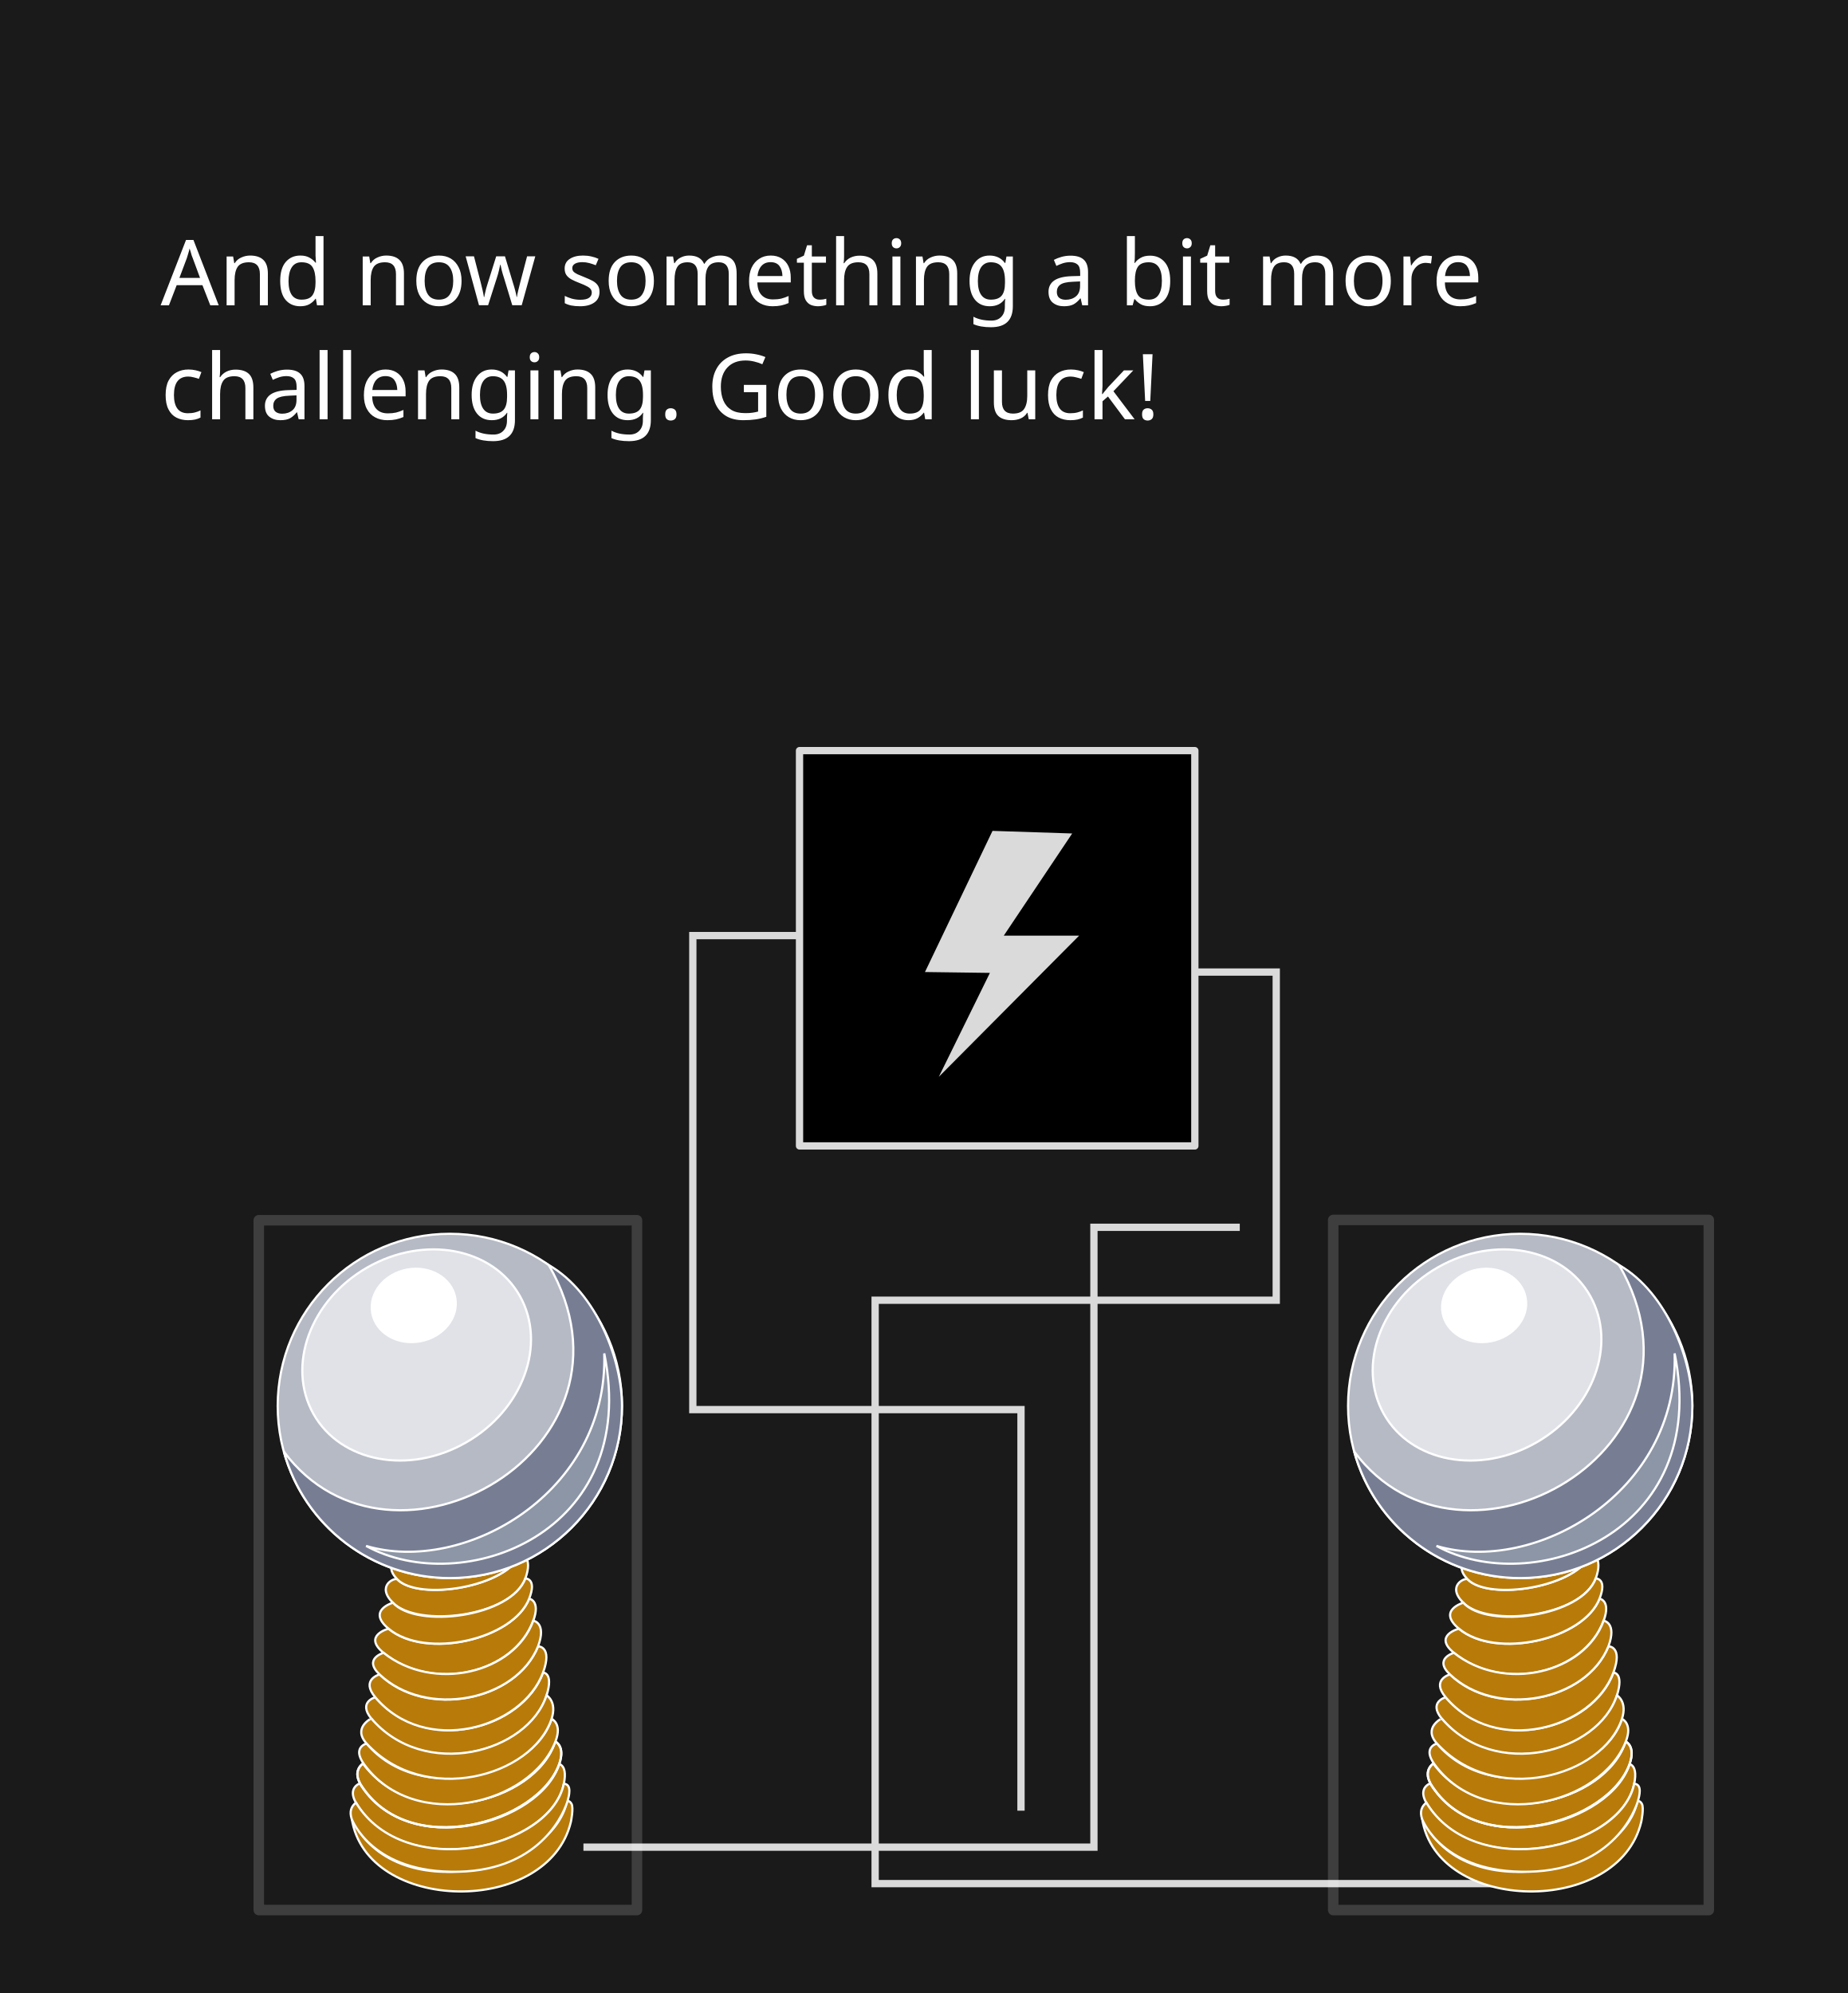
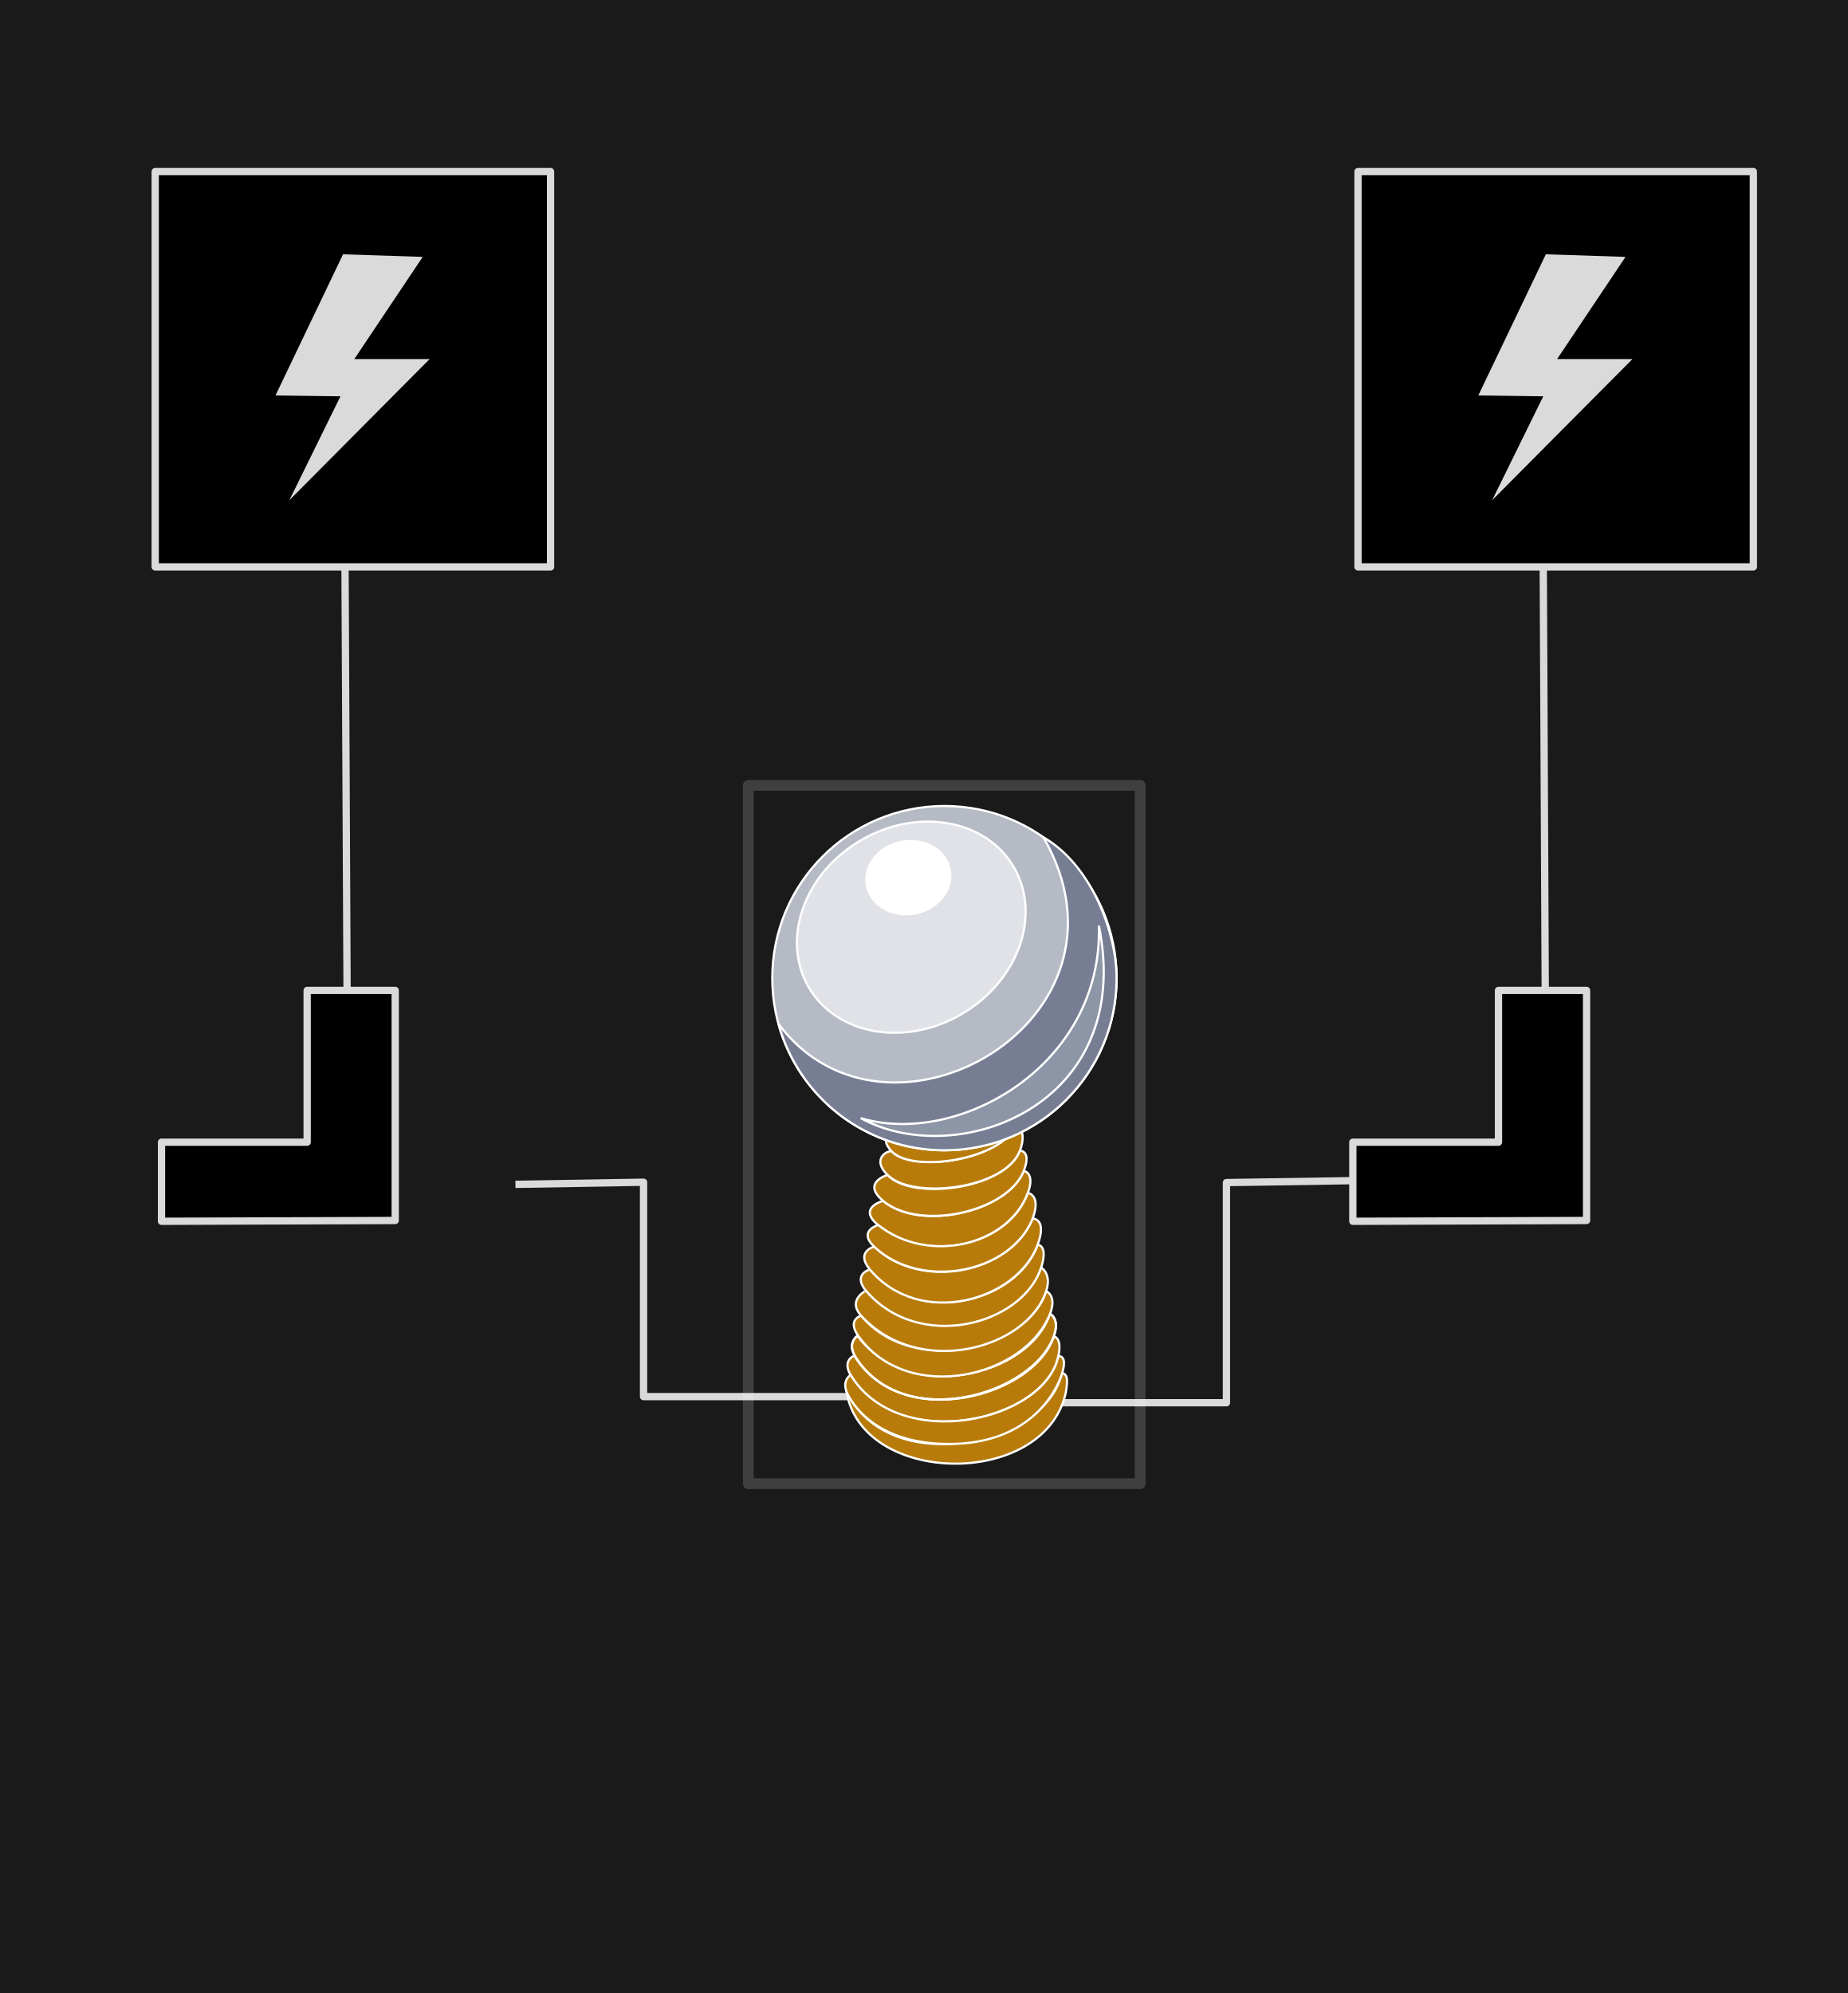
- <svg xmlns="http://www.w3.org/2000/svg" width="253.385" height="273.296" viewBox="0 0 253.385 273.296" id="svg2" version="1.1">
-   <defs id="defs4">
-     <pattern y="0" x="0" height="6" width="6" patternUnits="userSpaceOnUse" id="EMFhbasepattern" />
-   </defs>
-   <g id="background">
-     <rect style="color:#000000;clip-rule:nonzero;display:inline;overflow:visible;visibility:visible;opacity:1;isolation:auto;mix-blend-mode:normal;color-interpolation:sRGB;color-interpolation-filters:linearRGB;solid-color:#000000;solid-opacity:1;fill:#1a1a1a;fill-opacity:1;fill-rule:nonzero;stroke:none;stroke-width:1.459px;stroke-linecap:butt;stroke-linejoin:miter;stroke-miterlimit:4;stroke-dasharray:none;stroke-dashoffset:0;stroke-opacity:1;color-rendering:auto;image-rendering:auto;shape-rendering:auto;text-rendering:auto;enable-background:accumulate" id="rect4145" width="253.764" height="273.719" x="-0.009" y="-0.078" />
+ <svg xmlns="http://www.w3.org/2000/svg" width="253.385" height="273.296" viewBox="0 0 253.385 273.296" preserveAspectRation="xMidYMid meet" id="svg2" version="1.1">
+   <defs id="defs4" />
+   <g id="layer2">
+     <rect style="color:#000000;clip-rule:nonzero;display:inline;overflow:visible;visibility:visible;opacity:1;isolation:auto;mix-blend-mode:normal;color-interpolation:sRGB;color-interpolation-filters:linearRGB;solid-color:#000000;solid-opacity:1;fill:#1a1a1a;fill-opacity:1;fill-rule:nonzero;stroke:none;stroke-width:1.459px;stroke-linecap:butt;stroke-linejoin:miter;stroke-miterlimit:4;stroke-dasharray:none;stroke-dashoffset:0;stroke-opacity:1;color-rendering:auto;image-rendering:auto;shape-rendering:auto;text-rendering:auto;enable-background:accumulate" id="rect4145" width="253.764" height="273.719" x="-0.094" y="-0.371" />
  </g>
-   <g id="powerlines" powerlines="" transform="translate(0,2)" style="display:inline">
-     <path style="display:inline;fill:none;fill-rule:evenodd;stroke:#dadada;stroke-width:1px;stroke-linecap:butt;stroke-linejoin:miter;stroke-opacity:1" d="m 80,251.296 70,0 0,-85 20,0" id="path4333" />
-     <path style="display:inline;fill:none;fill-rule:evenodd;stroke:#dadada;stroke-width:1px;stroke-linecap:butt;stroke-linejoin:miter;stroke-opacity:1" d="m 205,258.296 -85,0 0,-80 55,0 0,-45 -20,0" id="path4329" transform="translate(0,-2)" />
-     <path style="display:inline;fill:none;fill-rule:evenodd;stroke:#dadada;stroke-width:1px;stroke-linecap:butt;stroke-linejoin:miter;stroke-opacity:1" d="m 140,248.296 0,-55 -45,0 0,-65 20,0" id="path4331" transform="translate(0,-2)" />
+   <g transform="translate(-40.68119,12.06823)" id="powerlines">
+     <path style="fill:none;fill-rule:evenodd;stroke:#dadada;stroke-width:1;stroke-linecap:butt;stroke-linejoin:round;stroke-miterlimit:4;stroke-dasharray:none;stroke-opacity:1" d="M 252.28,62.54 L 252.578,126.019" id="path4173" />
+     <path id="path3380" d="M 111.358,150.343 L 128.927,150.045 L 128.927,179.444 L 159.831,179.444" style="fill:none;fill-rule:evenodd;stroke:#dadada;stroke-width:1;stroke-linecap:butt;stroke-linejoin:round;stroke-miterlimit:4;stroke-dasharray:none;stroke-opacity:1" />
+     <path style="fill:none;fill-rule:evenodd;stroke:#dadada;stroke-width:1;stroke-linecap:butt;stroke-linejoin:round;stroke-miterlimit:4;stroke-dasharray:none;stroke-opacity:1" d="M 228.382,149.798 L 208.853,150.096 L 208.853,180.286 L 184.671,180.286" id="path3382" />
+     <path id="path3428" d="M 87.982,63.803 L 88.28,125.187" style="fill:none;fill-rule:evenodd;stroke:#dadada;stroke-width:1;stroke-linecap:butt;stroke-linejoin:round;stroke-miterlimit:4;stroke-dasharray:none;stroke-opacity:1" />
  </g>
-   <g transform="translate(114.5869,48.403)" id="generators">
-     <rect y="54.528" x="-4.956" height="54.208" width="54.208" id="rect4209" style="opacity:1;fill:#000000;fill-opacity:1;stroke:#dadada;stroke-width:1;stroke-linejoin:round;stroke-miterlimit:4;stroke-dasharray:none;stroke-dashoffset:0;stroke-opacity:1" />
+   <g transform="translate(120.5585,34.16972)" id="generators">
+     <rect y="-10.643" x="-99.276" height="54.209" width="54.209" id="rect4209" style="opacity:1;fill:#000000;fill-opacity:1;stroke:#dadada;stroke-width:1;stroke-linejoin:round;stroke-miterlimit:4;stroke-dasharray:none;stroke-dashoffset:0;stroke-opacity:1" />
+     <rect style="opacity:1;fill:#000000;fill-opacity:1;stroke:#dadada;stroke-width:1;stroke-linejoin:round;stroke-miterlimit:4;stroke-dasharray:none;stroke-dashoffset:0;stroke-opacity:1" id="rect4210" width="54.209" height="54.209" x="65.654" y="-10.643" />
  </g>
-   <g transform="translate(-85.73159,24.27616)" id="switches" />
-   <g id="decorations" style="display:inline">
-     <path style="fill:#dadada;fill-opacity:1;fill-rule:evenodd;stroke:none;stroke-width:1;stroke-linecap:butt;stroke-linejoin:miter;stroke-miterlimit:4;stroke-dasharray:none;stroke-opacity:1" d="m 136.094,113.937 10.925,0.356 -9.381,14.012 10.331,0 -19.237,19.356 7.006,-14.25 -8.906,-0.119 z" id="path4159" />
-     <g id="g4222" transform="matrix(0.4539065,0,0,0.4539065,85.38591,106.6635)" style="stroke:#ffffff;stroke-width:0.661;stroke-miterlimit:4;stroke-dasharray:none;stroke-opacity:1">
-       <path style="fill:#b87b0a;fill-opacity:1;fill-rule:evenodd;stroke:#ffffff;stroke-width:0.661;stroke-linecap:butt;stroke-linejoin:miter;stroke-miterlimit:4;stroke-dasharray:none;stroke-opacity:1" d="m 241.495,314.36 c 12.636,27.178 60.536,16.32 65.002,-5.122 0,0 0.677,-0.508 1.376,0.699 0.72,1.228 -0.169,5.419 -0.169,5.419 -6.773,28.723 -61.891,27.792 -66.209,-0.995 z" id="path4160" />
-       <path style="fill:#b87b0a;fill-opacity:1;fill-rule:evenodd;stroke:#ffffff;stroke-width:0.661;stroke-linecap:butt;stroke-linejoin:miter;stroke-miterlimit:4;stroke-dasharray:none;stroke-opacity:1" d="m 305.566,303.904 c 0.614,-3.027 0.402,-5.271 -1.397,-6.011 -5.609,18.055 -45.762,29.464 -60.24,5.884 -2.159,0.953 -2.815,3.048 -1.164,5.842 14.351,24.172 58.801,13.928 62.801,-5.715 z" id="path4162" />
-       <path style="fill:#b87b0a;fill-opacity:1;fill-rule:evenodd;stroke:#ffffff;stroke-width:0.661;stroke-miterlimit:4;stroke-dasharray:none;stroke-opacity:1" d="m 243.993,303.819 c 14.414,23.537 53.996,11.938 60.219,-5.99 1.863,-5.397 -1.249,-6.71 -1.249,-6.71 -6.117,18.88 -42.608,27.622 -58.06,6.646 0,0 -3.133,1.968 -0.931,5.948 z" id="path4164" />
-       <path style="fill:none;stroke:#ffffff;stroke-width:0.661;stroke-linecap:butt;stroke-linejoin:miter;stroke-miterlimit:4;stroke-dasharray:none;stroke-opacity:1" d="m 243.993,303.819 c 14.414,23.537 53.996,11.938 60.219,-5.99 1.863,-5.397 -1.249,-6.71 -1.249,-6.71 -6.117,18.88 -42.608,27.622 -58.06,6.646 0,0 -3.133,1.968 -0.931,5.948" id="path4166-9" />
-       <path style="fill:#b87b0a;fill-opacity:1;fill-rule:evenodd;stroke:#ffffff;stroke-width:0.661;stroke-linecap:butt;stroke-linejoin:miter;stroke-miterlimit:4;stroke-dasharray:none;stroke-opacity:1" d="m 253.92,249.21 c 7.684,7.662 35.771,4.212 40.026,-7.345 2.392,-6.519 -1.291,-7.705 -1.291,-7.705 -4.043,10.372 -30.903,14.605 -37.401,7.98 -0.72,-0.635 -6.54,1.863 -1.333,7.07 z" id="path4168" />
-       <path style="fill:#b87b0a;fill-opacity:1;fill-rule:evenodd;stroke:#ffffff;stroke-width:0.661;stroke-linecap:butt;stroke-linejoin:miter;stroke-miterlimit:4;stroke-dasharray:none;stroke-opacity:1" d="m 245.983,291.733 c 15.727,18.796 50.419,10.012 55.88,-7.451 0,0 3.281,1.376 1.206,6.752 -7.408,19.177 -42.693,27.876 -57.869,6.943 -3.704,-5.122 0.783,-6.244 0.783,-6.244 z" id="path4170" />
-       <path style="fill:#b87b0a;fill-opacity:1;fill-rule:evenodd;stroke:#ffffff;stroke-width:0.661;stroke-linecap:butt;stroke-linejoin:miter;stroke-miterlimit:4;stroke-dasharray:none;stroke-opacity:1" d="m 247.358,284.134 c 15.473,18.965 47.519,10.562 53.001,-6.964 2.18,-6.921 -1.079,-6.858 -1.079,-6.858 -6.138,17.018 -35.369,25.167 -50.673,7.45 0,0 -5.27,1.418 -1.249,6.371 z" id="path4172" />
-       <path style="fill:#b87b0a;fill-opacity:1;fill-rule:evenodd;stroke:#ffffff;stroke-width:0.661;stroke-linecap:butt;stroke-linejoin:miter;stroke-miterlimit:4;stroke-dasharray:none;stroke-opacity:1" d="m 251.105,264.344 c 14.986,12.171 39.37,6.138 45.233,-9.716 2.265,-6.16 -1.249,-6.646 -1.249,-6.646 -4.847,12.319 -31.305,18.479 -42.481,9.059 0,0 -7.937,2.074 -1.503,7.303 z" id="path4174" />
-       <path style="fill:#b87b0a;fill-opacity:1;fill-rule:evenodd;stroke:#ffffff;stroke-width:0.661;stroke-linecap:butt;stroke-linejoin:miter;stroke-miterlimit:4;stroke-dasharray:none;stroke-opacity:1" d="m 292.655,234.16 c -4.043,10.372 -30.924,14.626 -37.401,7.98 -4.657,-4.763 1.164,-6.308 1.164,-6.308 6.731,9.313 30.903,5.016 36.237,-1.672 z" id="path4176" />
-       <path style="fill:#b87b0a;fill-opacity:1;fill-rule:evenodd;stroke:#ffffff;stroke-width:0.661;stroke-linecap:butt;stroke-linejoin:miter;stroke-miterlimit:4;stroke-dasharray:none;stroke-opacity:1" d="m 242.765,309.598 c 14.647,24.024 58.758,14.034 62.801,-5.715 2.582,0.169 1.503,3.873 1.143,5.165 -0.677,2.37 -7.154,20.849 -32.935,21.42 -26.099,0.572 -32.131,-15.621 -32.279,-15.896 -0.783,-2.328 -0.127,-3.873 1.27,-4.974 z" id="path4178" />
-       <path style="fill:#b87b0a;fill-opacity:1;fill-rule:evenodd;stroke:#ffffff;stroke-width:0.661;stroke-linecap:butt;stroke-linejoin:miter;stroke-miterlimit:4;stroke-dasharray:none;stroke-opacity:1" d="m 301.862,284.283 c 1.736,-5.228 -1.503,-7.112 -1.503,-7.112 -5.736,17.441 -36.914,25.739 -52.98,6.985 0.021,0.042 -5.736,2.836 -1.397,7.578 17.42,19.071 50.101,10.033 55.88,-7.451 z" id="path4180" />
-       <path style="fill:#b87b0a;fill-opacity:1;fill-rule:evenodd;stroke:#ffffff;stroke-width:0.661;stroke-linecap:butt;stroke-linejoin:miter;stroke-miterlimit:4;stroke-dasharray:none;stroke-opacity:1" d="m 248.607,277.763 c 15.092,17.907 44.365,9.504 50.673,-7.45 2.963,-8.001 -1.503,-7.938 -1.503,-7.938 -6.689,16.552 -33.866,21.971 -47.879,8.488 0,0 -5.8,1.566 -1.291,6.9 z" id="path4182" />
-       <path style="fill:#b87b0a;fill-opacity:1;fill-rule:evenodd;stroke:#ffffff;stroke-width:0.661;stroke-linecap:butt;stroke-linejoin:miter;stroke-miterlimit:4;stroke-dasharray:none;stroke-opacity:1" d="m 251.105,264.344 c 15.113,12.001 39.476,6.181 45.233,-9.716 0,0 4.106,0.593 1.439,7.747 -6.689,16.552 -33.761,21.865 -47.879,8.488 -5.038,-4.763 1.206,-6.519 1.206,-6.519 z" id="path4184" />
-       <path style="fill:#b87b0a;fill-opacity:1;fill-rule:evenodd;stroke:#ffffff;stroke-width:0.661;stroke-linecap:butt;stroke-linejoin:miter;stroke-miterlimit:4;stroke-dasharray:none;stroke-opacity:1" d="m 252.608,257.041 c 11.261,9.335 37.613,3.26 42.481,-9.059 2.434,-6.16 -1.143,-6.117 -1.143,-6.117 -4.233,11.557 -32.681,15.346 -40.026,7.345 0,0 -7.98,2.286 -1.312,7.832 z" id="path4186" />
-       <path style="fill:#b6bac5;fill-opacity:1;fill-rule:nonzero;stroke:#ffffff;stroke-width:0.661;stroke-linecap:butt;stroke-linejoin:miter;stroke-miterlimit:4;stroke-dasharray:none;stroke-opacity:1" d="m 323.134,189.753 c 0,28.723 -23.283,52.006 -52.006,52.006 -28.723,0 -52.006,-23.283 -52.006,-52.006 0,-28.723 23.283,-52.006 52.006,-52.006 28.723,0 52.006,23.283 52.006,52.006 z" id="path4188" />
-       <path style="fill:#e0e2e7;fill-opacity:1;fill-rule:nonzero;stroke:#ffffff;stroke-width:0.661;stroke-linecap:butt;stroke-linejoin:miter;stroke-miterlimit:4;stroke-dasharray:none;stroke-opacity:1" d="m 275.997,200.802 c -17.209,9.842 -37.825,5.99 -46.058,-8.615 -8.213,-14.605 -0.931,-34.438 16.277,-44.28 17.208,-9.842 37.824,-5.99 46.058,8.615 8.213,14.605 0.931,34.438 -16.277,44.28 z" id="path4190" />
-       <path style="fill:#ffffff;fill-opacity:1;fill-rule:nonzero;stroke:#ffffff;stroke-width:0.661;stroke-linecap:butt;stroke-linejoin:miter;stroke-miterlimit:4;stroke-dasharray:none;stroke-opacity:1" d="m 262.239,170.216 c -6.9,1.291 -13.42,-2.498 -14.541,-8.488 -1.122,-5.969 3.598,-11.874 10.52,-13.166 6.9,-1.291 13.42,2.519 14.541,8.488 1.122,5.99 -3.598,11.874 -10.52,13.166 z" id="path4192" />
-       <path style="fill:#777e94;fill-opacity:1;fill-rule:evenodd;stroke:#ffffff;stroke-width:0.661;stroke-linecap:butt;stroke-linejoin:miter;stroke-miterlimit:4;stroke-dasharray:none;stroke-opacity:1" d="m 301.037,147.208 c 31.834,55.372 -47.434,100.245 -80.052,56.345 6.202,22.564 26.733,38.206 50.144,38.206 28.723,0 52.006,-23.283 52.006,-52.006 0,-13.504 -7.472,-34.099 -22.098,-42.545 z" id="path4194" />
-       <path style="fill:#8d96a6;fill-opacity:1;fill-rule:evenodd;stroke:#ffffff;stroke-width:0.661;stroke-linecap:butt;stroke-linejoin:miter;stroke-miterlimit:4;stroke-dasharray:none;stroke-opacity:1" d="m 317.779,173.878 c 1.27,42.206 -42.439,66.971 -71.945,58.166 28.935,15.938 83.015,-3.556 71.945,-58.166 z" id="path4196" />
+   <g id="switches">
+     <path id="path4148-3" d="M 22.146,167.473 L 22.146,156.625 L 42.116,156.625 L 42.116,135.815 L 54.193,135.815 L 54.193,167.362 Z" style="fill:#000000;fill-opacity:1;fill-rule:evenodd;stroke:#dadada;stroke-width:1;stroke-linecap:butt;stroke-linejoin:round;stroke-miterlimit:4;stroke-dasharray:none;stroke-opacity:1" />
+     <path style="fill:#000000;fill-opacity:1;fill-rule:evenodd;stroke:#dadada;stroke-width:1;stroke-linecap:butt;stroke-linejoin:round;stroke-miterlimit:4;stroke-dasharray:none;stroke-opacity:1" d="M 185.503,167.473 L 185.503,156.625 L 205.473,156.625 L 205.473,135.815 L 217.55,135.815 L 217.55,167.362 Z" id="path4234" />
+   </g>
+   <g id="layer1">
+     <g transform="matrix(0.453906,0,0,0.453906,6.43623,48.0016)" id="g4243-6" style="stroke:#ffffff;stroke-width:0.661;stroke-miterlimit:4;stroke-dasharray:none;stroke-opacity:1">
+       <path id="path4245-3" d="M 241.495,314.36 C 254.132,341.538 302.032,330.68 306.498,309.238 C 306.498,309.238 307.175,308.73 307.874,309.936 C 308.593,311.164 307.704,315.355 307.704,315.355 C 300.931,344.078 245.813,343.147 241.495,314.36 Z" style="fill:#b87b0a;fill-opacity:1;fill-rule:evenodd;stroke:#ffffff;stroke-width:0.661;stroke-linecap:butt;stroke-linejoin:miter;stroke-miterlimit:4;stroke-dasharray:none;stroke-opacity:1" />
+       <path id="path4247-5" d="M 305.566,303.904 C 306.18,300.877 305.969,298.634 304.169,297.893 C 298.56,315.948 258.407,327.356 243.929,303.777 C 241.771,304.73 241.114,306.825 242.765,309.619 C 257.116,333.791 301.566,323.546 305.566,303.904 Z" style="fill:#b87b0a;fill-opacity:1;fill-rule:evenodd;stroke:#ffffff;stroke-width:0.661;stroke-linecap:butt;stroke-linejoin:miter;stroke-miterlimit:4;stroke-dasharray:none;stroke-opacity:1" />
+       <path id="path4249-3" d="M 243.993,303.819 C 258.407,327.356 297.989,315.757 304.212,297.829 C 306.074,292.432 302.963,291.119 302.963,291.119 C 296.846,310 260.355,318.742 244.903,297.766 C 244.903,297.766 241.771,299.734 243.972,303.714 Z" style="fill:#b87b0a;fill-opacity:1;fill-rule:evenodd;stroke:#ffffff;stroke-width:0.661;stroke-miterlimit:4;stroke-dasharray:none;stroke-opacity:1" />
+       <path id="path4251-55" d="M 243.993,303.819 C 258.407,327.356 297.989,315.757 304.212,297.829 C 306.074,292.432 302.963,291.119 302.963,291.119 C 296.846,310 260.355,318.742 244.903,297.766 C 244.903,297.766 241.771,299.734 243.972,303.714" style="fill:none;stroke:#ffffff;stroke-width:0.661;stroke-linecap:butt;stroke-linejoin:miter;stroke-miterlimit:4;stroke-dasharray:none;stroke-opacity:1" />
+       <path id="path4253-0" d="M 253.92,249.21 C 261.604,256.872 289.691,253.422 293.946,241.865 C 296.338,235.346 292.655,234.16 292.655,234.16 C 288.612,244.532 261.752,248.765 255.254,242.14 C 254.534,241.505 248.713,244.003 253.92,249.21 Z" style="fill:#b87b0a;fill-opacity:1;fill-rule:evenodd;stroke:#ffffff;stroke-width:0.661;stroke-linecap:butt;stroke-linejoin:miter;stroke-miterlimit:4;stroke-dasharray:none;stroke-opacity:1" />
+       <path id="path4255-3" d="M 245.983,291.733 C 261.709,310.529 296.401,301.745 301.862,284.283 C 301.862,284.283 305.143,285.658 303.069,291.035 C 295.66,310.211 260.376,318.911 245.199,297.977 C 241.495,292.855 245.983,291.733 245.983,291.733 Z" style="fill:#b87b0a;fill-opacity:1;fill-rule:evenodd;stroke:#ffffff;stroke-width:0.661;stroke-linecap:butt;stroke-linejoin:miter;stroke-miterlimit:4;stroke-dasharray:none;stroke-opacity:1" />
+       <path id="path4257-3" d="M 247.358,284.134 C 262.831,303.1 294.877,294.697 300.359,277.171 C 302.54,270.249 299.28,270.313 299.28,270.313 C 293.142,287.331 263.911,295.48 248.607,277.763 C 248.607,277.763 243.337,279.181 247.358,284.134 Z" style="fill:#b87b0a;fill-opacity:1;fill-rule:evenodd;stroke:#ffffff;stroke-width:0.661;stroke-linecap:butt;stroke-linejoin:miter;stroke-miterlimit:4;stroke-dasharray:none;stroke-opacity:1" />
+       <path id="path4259-41" d="M 251.105,264.344 C 266.091,276.514 290.475,270.482 296.338,254.628 C 298.603,248.469 295.089,247.982 295.089,247.982 C 290.242,260.301 263.784,266.461 252.608,257.041 C 252.608,257.041 244.67,259.116 251.105,264.344 Z" style="fill:#b87b0a;fill-opacity:1;fill-rule:evenodd;stroke:#ffffff;stroke-width:0.661;stroke-linecap:butt;stroke-linejoin:miter;stroke-miterlimit:4;stroke-dasharray:none;stroke-opacity:1" />
+       <path id="path4261-4" d="M 292.655,234.16 C 288.612,244.532 261.731,248.786 255.254,242.14 C 250.597,237.378 256.418,235.832 256.418,235.832 C 263.149,245.146 287.321,240.849 292.655,234.16 Z" style="fill:#b87b0a;fill-opacity:1;fill-rule:evenodd;stroke:#ffffff;stroke-width:0.661;stroke-linecap:butt;stroke-linejoin:miter;stroke-miterlimit:4;stroke-dasharray:none;stroke-opacity:1" />
+       <path id="path4263-5" d="M 242.765,309.598 C 257.413,333.622 301.524,323.631 305.566,303.883 C 308.149,304.052 307.069,307.756 306.709,309.048 C 306.032,311.418 299.555,329.896 273.774,330.468 C 247.676,331.039 241.644,314.847 241.495,314.572 C 240.712,312.243 241.368,310.698 242.765,309.598 Z" style="fill:#b87b0a;fill-opacity:1;fill-rule:evenodd;stroke:#ffffff;stroke-width:0.661;stroke-linecap:butt;stroke-linejoin:miter;stroke-miterlimit:4;stroke-dasharray:none;stroke-opacity:1" />
+       <path id="path4265-2" d="M 301.862,284.283 C 303.598,279.054 300.359,277.171 300.359,277.171 C 294.623,294.612 263.445,302.909 247.38,284.156 C 247.401,284.198 241.644,286.992 245.983,291.733 C 263.403,310.804 296.084,301.766 301.862,284.283 Z" style="fill:#b87b0a;fill-opacity:1;fill-rule:evenodd;stroke:#ffffff;stroke-width:0.661;stroke-linecap:butt;stroke-linejoin:miter;stroke-miterlimit:4;stroke-dasharray:none;stroke-opacity:1" />
+       <path id="path4267-3" d="M 248.607,277.763 C 263.699,295.67 292.972,287.267 299.28,270.313 C 302.243,262.312 297.777,262.375 297.777,262.375 C 291.088,278.927 263.911,284.346 249.898,270.863 C 249.898,270.863 244.099,272.429 248.607,277.763 Z" style="fill:#b87b0a;fill-opacity:1;fill-rule:evenodd;stroke:#ffffff;stroke-width:0.661;stroke-linecap:butt;stroke-linejoin:miter;stroke-miterlimit:4;stroke-dasharray:none;stroke-opacity:1" />
+       <path id="path4269-7" d="M 251.105,264.344 C 266.218,276.345 290.58,270.525 296.338,254.628 C 296.338,254.628 300.444,255.221 297.777,262.375 C 291.088,278.927 264.017,284.24 249.898,270.863 C 244.861,266.101 251.105,264.344 251.105,264.344 Z" style="fill:#b87b0a;fill-opacity:1;fill-rule:evenodd;stroke:#ffffff;stroke-width:0.661;stroke-linecap:butt;stroke-linejoin:miter;stroke-miterlimit:4;stroke-dasharray:none;stroke-opacity:1" />
+       <path id="path4271-5" d="M 252.608,257.041 C 263.868,266.376 290.221,260.301 295.089,247.982 C 297.523,241.823 293.946,241.865 293.946,241.865 C 289.713,253.422 261.265,257.211 253.92,249.21 C 253.92,249.21 245.94,251.496 252.608,257.041 Z" style="fill:#b87b0a;fill-opacity:1;fill-rule:evenodd;stroke:#ffffff;stroke-width:0.661;stroke-linecap:butt;stroke-linejoin:miter;stroke-miterlimit:4;stroke-dasharray:none;stroke-opacity:1" />
+       <path id="path4273-3" d="M 323.134,189.753 C 323.134,218.476 299.851,241.759 271.129,241.759 C 242.406,241.759 219.122,218.476 219.122,189.753 C 219.122,161.03 242.406,137.747 271.129,137.747 C 299.851,137.747 323.134,161.03 323.134,189.753 Z" style="fill:#b6bac5;fill-opacity:1;fill-rule:nonzero;stroke:#ffffff;stroke-width:0.661;stroke-linecap:butt;stroke-linejoin:miter;stroke-miterlimit:4;stroke-dasharray:none;stroke-opacity:1" />
+       <path id="path4275-7" d="M 275.997,200.802 C 258.788,210.644 238.172,206.792 229.938,192.187 C 221.726,177.582 229.007,157.749 246.215,147.907 C 263.424,138.064 284.04,141.917 292.274,156.522 C 300.486,171.126 293.205,190.96 275.997,200.802 Z" style="fill:#e0e2e7;fill-opacity:1;fill-rule:nonzero;stroke:#ffffff;stroke-width:0.661;stroke-linecap:butt;stroke-linejoin:miter;stroke-miterlimit:4;stroke-dasharray:none;stroke-opacity:1" />
+       <path id="path4277-3" d="M 262.239,170.216 C 255.338,171.507 248.819,167.719 247.697,161.729 C 246.575,155.76 251.295,149.854 258.217,148.563 C 265.117,147.272 271.637,151.082 272.758,157.051 C 273.88,163.041 269.16,168.925 262.239,170.216 Z" style="fill:#ffffff;fill-opacity:1;fill-rule:nonzero;stroke:#ffffff;stroke-width:0.661;stroke-linecap:butt;stroke-linejoin:miter;stroke-miterlimit:4;stroke-dasharray:none;stroke-opacity:1" />
+       <path id="path4279-2" d="M 301.037,147.208 C 332.871,202.58 253.603,247.453 220.985,203.553 C 227.187,226.117 247.718,241.759 271.129,241.759 C 299.851,241.759 323.134,218.476 323.134,189.753 C 323.134,176.249 315.663,155.654 301.037,147.208 Z" style="fill:#777e94;fill-opacity:1;fill-rule:evenodd;stroke:#ffffff;stroke-width:0.661;stroke-linecap:butt;stroke-linejoin:miter;stroke-miterlimit:4;stroke-dasharray:none;stroke-opacity:1" />
+       <path id="path4281-5" d="M 317.779,173.878 C 319.049,216.084 275.341,240.849 245.834,232.044 C 274.769,247.982 328.849,228.488 317.779,173.878 Z" style="fill:#8d96a6;fill-opacity:1;fill-rule:evenodd;stroke:#ffffff;stroke-width:0.661;stroke-linecap:butt;stroke-linejoin:miter;stroke-miterlimit:4;stroke-dasharray:none;stroke-opacity:1" />
    </g>
-     <g transform="matrix(0.4539065,0,0,0.4539065,-61.38435,106.6635)" id="g4243" style="stroke:#ffffff;stroke-width:0.661;stroke-miterlimit:4;stroke-dasharray:none;stroke-opacity:1">
-       <path id="path4245" d="m 241.495,314.36 c 12.636,27.178 60.536,16.32 65.002,-5.122 0,0 0.677,-0.508 1.376,0.699 0.72,1.228 -0.169,5.419 -0.169,5.419 -6.773,28.723 -61.891,27.792 -66.209,-0.995 z" style="fill:#b87b0a;fill-opacity:1;fill-rule:evenodd;stroke:#ffffff;stroke-width:0.661;stroke-linecap:butt;stroke-linejoin:miter;stroke-miterlimit:4;stroke-dasharray:none;stroke-opacity:1" />
-       <path id="path4247" d="m 305.566,303.904 c 0.614,-3.027 0.402,-5.271 -1.397,-6.011 -5.609,18.055 -45.762,29.464 -60.24,5.884 -2.159,0.953 -2.815,3.048 -1.164,5.842 14.351,24.172 58.801,13.928 62.801,-5.715 z" style="fill:#b87b0a;fill-opacity:1;fill-rule:evenodd;stroke:#ffffff;stroke-width:0.661;stroke-linecap:butt;stroke-linejoin:miter;stroke-miterlimit:4;stroke-dasharray:none;stroke-opacity:1" />
-       <path id="path4249" d="m 243.993,303.819 c 14.414,23.537 53.996,11.938 60.219,-5.99 1.863,-5.397 -1.249,-6.71 -1.249,-6.71 -6.117,18.88 -42.608,27.622 -58.06,6.646 0,0 -3.133,1.968 -0.931,5.948 z" style="fill:#b87b0a;fill-opacity:1;fill-rule:evenodd;stroke:#ffffff;stroke-width:0.661;stroke-miterlimit:4;stroke-dasharray:none;stroke-opacity:1" />
-       <path id="path4251" d="m 243.993,303.819 c 14.414,23.537 53.996,11.938 60.219,-5.99 1.863,-5.397 -1.249,-6.71 -1.249,-6.71 -6.117,18.88 -42.608,27.622 -58.06,6.646 0,0 -3.133,1.968 -0.931,5.948" style="fill:none;stroke:#ffffff;stroke-width:0.661;stroke-linecap:butt;stroke-linejoin:miter;stroke-miterlimit:4;stroke-dasharray:none;stroke-opacity:1" />
-       <path id="path4253" d="m 253.92,249.21 c 7.684,7.662 35.771,4.212 40.026,-7.345 2.392,-6.519 -1.291,-7.705 -1.291,-7.705 -4.043,10.372 -30.903,14.605 -37.401,7.98 -0.72,-0.635 -6.54,1.863 -1.333,7.07 z" style="fill:#b87b0a;fill-opacity:1;fill-rule:evenodd;stroke:#ffffff;stroke-width:0.661;stroke-linecap:butt;stroke-linejoin:miter;stroke-miterlimit:4;stroke-dasharray:none;stroke-opacity:1" />
-       <path id="path4255" d="m 245.983,291.733 c 15.727,18.796 50.419,10.012 55.88,-7.451 0,0 3.281,1.376 1.206,6.752 -7.408,19.177 -42.693,27.876 -57.869,6.943 -3.704,-5.122 0.783,-6.244 0.783,-6.244 z" style="fill:#b87b0a;fill-opacity:1;fill-rule:evenodd;stroke:#ffffff;stroke-width:0.661;stroke-linecap:butt;stroke-linejoin:miter;stroke-miterlimit:4;stroke-dasharray:none;stroke-opacity:1" />
-       <path id="path4257" d="m 247.358,284.134 c 15.473,18.965 47.519,10.562 53.001,-6.964 2.18,-6.921 -1.079,-6.858 -1.079,-6.858 -6.138,17.018 -35.369,25.167 -50.673,7.45 0,0 -5.27,1.418 -1.249,6.371 z" style="fill:#b87b0a;fill-opacity:1;fill-rule:evenodd;stroke:#ffffff;stroke-width:0.661;stroke-linecap:butt;stroke-linejoin:miter;stroke-miterlimit:4;stroke-dasharray:none;stroke-opacity:1" />
-       <path id="path4259" d="m 251.105,264.344 c 14.986,12.171 39.37,6.138 45.233,-9.716 2.265,-6.16 -1.249,-6.646 -1.249,-6.646 -4.847,12.319 -31.305,18.479 -42.481,9.059 0,0 -7.937,2.074 -1.503,7.303 z" style="fill:#b87b0a;fill-opacity:1;fill-rule:evenodd;stroke:#ffffff;stroke-width:0.661;stroke-linecap:butt;stroke-linejoin:miter;stroke-miterlimit:4;stroke-dasharray:none;stroke-opacity:1" />
-       <path id="path4261" d="m 292.655,234.16 c -4.043,10.372 -30.924,14.626 -37.401,7.98 -4.657,-4.763 1.164,-6.308 1.164,-6.308 6.731,9.313 30.903,5.016 36.237,-1.672 z" style="fill:#b87b0a;fill-opacity:1;fill-rule:evenodd;stroke:#ffffff;stroke-width:0.661;stroke-linecap:butt;stroke-linejoin:miter;stroke-miterlimit:4;stroke-dasharray:none;stroke-opacity:1" />
-       <path id="path4263" d="m 242.765,309.598 c 14.647,24.024 58.758,14.034 62.801,-5.715 2.582,0.169 1.503,3.873 1.143,5.165 -0.677,2.37 -7.154,20.849 -32.935,21.42 -26.099,0.572 -32.131,-15.621 -32.279,-15.896 -0.783,-2.328 -0.127,-3.873 1.27,-4.974 z" style="fill:#b87b0a;fill-opacity:1;fill-rule:evenodd;stroke:#ffffff;stroke-width:0.661;stroke-linecap:butt;stroke-linejoin:miter;stroke-miterlimit:4;stroke-dasharray:none;stroke-opacity:1" />
-       <path id="path4265" d="m 301.862,284.283 c 1.736,-5.228 -1.503,-7.112 -1.503,-7.112 -5.736,17.441 -36.914,25.739 -52.98,6.985 0.021,0.042 -5.736,2.836 -1.397,7.578 17.42,19.071 50.101,10.033 55.88,-7.451 z" style="fill:#b87b0a;fill-opacity:1;fill-rule:evenodd;stroke:#ffffff;stroke-width:0.661;stroke-linecap:butt;stroke-linejoin:miter;stroke-miterlimit:4;stroke-dasharray:none;stroke-opacity:1" />
-       <path id="path4267" d="m 248.607,277.763 c 15.092,17.907 44.365,9.504 50.673,-7.45 2.963,-8.001 -1.503,-7.938 -1.503,-7.938 -6.689,16.552 -33.866,21.971 -47.879,8.488 0,0 -5.8,1.566 -1.291,6.9 z" style="fill:#b87b0a;fill-opacity:1;fill-rule:evenodd;stroke:#ffffff;stroke-width:0.661;stroke-linecap:butt;stroke-linejoin:miter;stroke-miterlimit:4;stroke-dasharray:none;stroke-opacity:1" />
-       <path id="path4269" d="m 251.105,264.344 c 15.113,12.001 39.476,6.181 45.233,-9.716 0,0 4.106,0.593 1.439,7.747 -6.689,16.552 -33.761,21.865 -47.879,8.488 -5.038,-4.763 1.206,-6.519 1.206,-6.519 z" style="fill:#b87b0a;fill-opacity:1;fill-rule:evenodd;stroke:#ffffff;stroke-width:0.661;stroke-linecap:butt;stroke-linejoin:miter;stroke-miterlimit:4;stroke-dasharray:none;stroke-opacity:1" />
-       <path id="path4271" d="m 252.608,257.041 c 11.261,9.335 37.613,3.26 42.481,-9.059 2.434,-6.16 -1.143,-6.117 -1.143,-6.117 -4.233,11.557 -32.681,15.346 -40.026,7.345 0,0 -7.98,2.286 -1.312,7.832 z" style="fill:#b87b0a;fill-opacity:1;fill-rule:evenodd;stroke:#ffffff;stroke-width:0.661;stroke-linecap:butt;stroke-linejoin:miter;stroke-miterlimit:4;stroke-dasharray:none;stroke-opacity:1" />
-       <path id="path4273" d="m 323.134,189.753 c 0,28.723 -23.283,52.006 -52.006,52.006 -28.723,0 -52.006,-23.283 -52.006,-52.006 0,-28.723 23.283,-52.006 52.006,-52.006 28.723,0 52.006,23.283 52.006,52.006 z" style="fill:#b6bac5;fill-opacity:1;fill-rule:nonzero;stroke:#ffffff;stroke-width:0.661;stroke-linecap:butt;stroke-linejoin:miter;stroke-miterlimit:4;stroke-dasharray:none;stroke-opacity:1" />
-       <path id="path4275" d="m 275.997,200.802 c -17.209,9.842 -37.825,5.99 -46.058,-8.615 -8.213,-14.605 -0.931,-34.438 16.277,-44.28 17.208,-9.842 37.824,-5.99 46.058,8.615 8.213,14.605 0.931,34.438 -16.277,44.28 z" style="fill:#e0e2e7;fill-opacity:1;fill-rule:nonzero;stroke:#ffffff;stroke-width:0.661;stroke-linecap:butt;stroke-linejoin:miter;stroke-miterlimit:4;stroke-dasharray:none;stroke-opacity:1" />
-       <path id="path4277" d="m 262.239,170.216 c -6.9,1.291 -13.42,-2.498 -14.541,-8.488 -1.122,-5.969 3.598,-11.874 10.52,-13.166 6.9,-1.291 13.42,2.519 14.541,8.488 1.122,5.99 -3.598,11.874 -10.52,13.166 z" style="fill:#ffffff;fill-opacity:1;fill-rule:nonzero;stroke:#ffffff;stroke-width:0.661;stroke-linecap:butt;stroke-linejoin:miter;stroke-miterlimit:4;stroke-dasharray:none;stroke-opacity:1" />
-       <path id="path4279" d="m 301.037,147.208 c 31.834,55.372 -47.434,100.245 -80.052,56.345 6.202,22.564 26.733,38.206 50.144,38.206 28.723,0 52.006,-23.283 52.006,-52.006 0,-13.504 -7.472,-34.099 -22.098,-42.545 z" style="fill:#777e94;fill-opacity:1;fill-rule:evenodd;stroke:#ffffff;stroke-width:0.661;stroke-linecap:butt;stroke-linejoin:miter;stroke-miterlimit:4;stroke-dasharray:none;stroke-opacity:1" />
-       <path id="path4281" d="m 317.779,173.878 c 1.27,42.206 -42.439,66.971 -71.945,58.166 28.935,15.938 83.015,-3.556 71.945,-58.166 z" style="fill:#8d96a6;fill-opacity:1;fill-rule:evenodd;stroke:#ffffff;stroke-width:0.661;stroke-linecap:butt;stroke-linejoin:miter;stroke-miterlimit:4;stroke-dasharray:none;stroke-opacity:1" />
-     </g>
-     <text transform="translate(0,2)" xml:space="preserve" style="font-style:normal;font-weight:normal;font-size:12.5px;line-height:125%;font-family:sans-serif;letter-spacing:0px;word-spacing:0px;display:inline;fill:#000000;fill-opacity:1;stroke:none;stroke-width:1px;stroke-linecap:butt;stroke-linejoin:miter;stroke-opacity:1" x="22.024" y="39.869" id="text3407">
-       <tspan x="22.024" y="39.869" style="font-size:12.5px;fill:#ffffff" id="tspan3490">And now something a bit more </tspan>
-       <tspan x="22.024" y="55.494" style="font-size:12.5px;fill:#ffffff" id="tspan4327">challenging. Good luck!</tspan>
-     </text>
+     <path id="path4191" d="M 47.038,34.871 L 57.963,35.227 L 48.582,49.239 L 58.913,49.239 L 39.676,68.595 L 46.682,54.345 L 37.776,54.227 Z" style="fill:#dadada;fill-opacity:1;fill-rule:evenodd;stroke:none;stroke-width:1;stroke-linecap:butt;stroke-linejoin:miter;stroke-miterlimit:4;stroke-dasharray:none;stroke-opacity:1" />
+     <path style="fill:#dadada;fill-opacity:1;fill-rule:evenodd;stroke:none;stroke-width:1;stroke-linecap:butt;stroke-linejoin:miter;stroke-miterlimit:4;stroke-dasharray:none;stroke-opacity:1" d="M 211.969,34.871 L 222.894,35.227 L 213.513,49.239 L 223.844,49.239 L 204.606,68.595 L 211.613,54.345 L 202.706,54.227 Z" id="path4212" />
  </g>
-   <g transform="translate(-15.38192,2.380042)" id="sockets" style="opacity:1">
-     <rect style="opacity:1;fill:#000000;fill-opacity:0;stroke:#ffffff;stroke-width:1.438;stroke-linejoin:round;stroke-miterlimit:4;stroke-dasharray:none;stroke-dashoffset:0;stroke-opacity:0.16" id="rect4149" width="51.5" height="94.637" x="198.194" y="164.906" />
-     <rect y="164.949" x="50.868" height="94.592" width="51.854" id="rect4171" style="opacity:1;fill:#000000;fill-opacity:0;stroke:#ffffff;stroke-width:1.442;stroke-linejoin:round;stroke-miterlimit:4;stroke-dasharray:none;stroke-dashoffset:0;stroke-opacity:0.16" />
+   <g transform="translate(8.732807,16.88752)" id="sockets">
+     <rect y="90.814" x="93.875" height="95.749" width="53.737" id="rect4171" style="opacity:1;fill:#cccccc;fill-opacity:0;stroke:#ffffff;stroke-width:1.477;stroke-linejoin:round;stroke-miterlimit:4;stroke-dasharray:none;stroke-dashoffset:0;stroke-opacity:0.161" />
  </g>
</svg>
